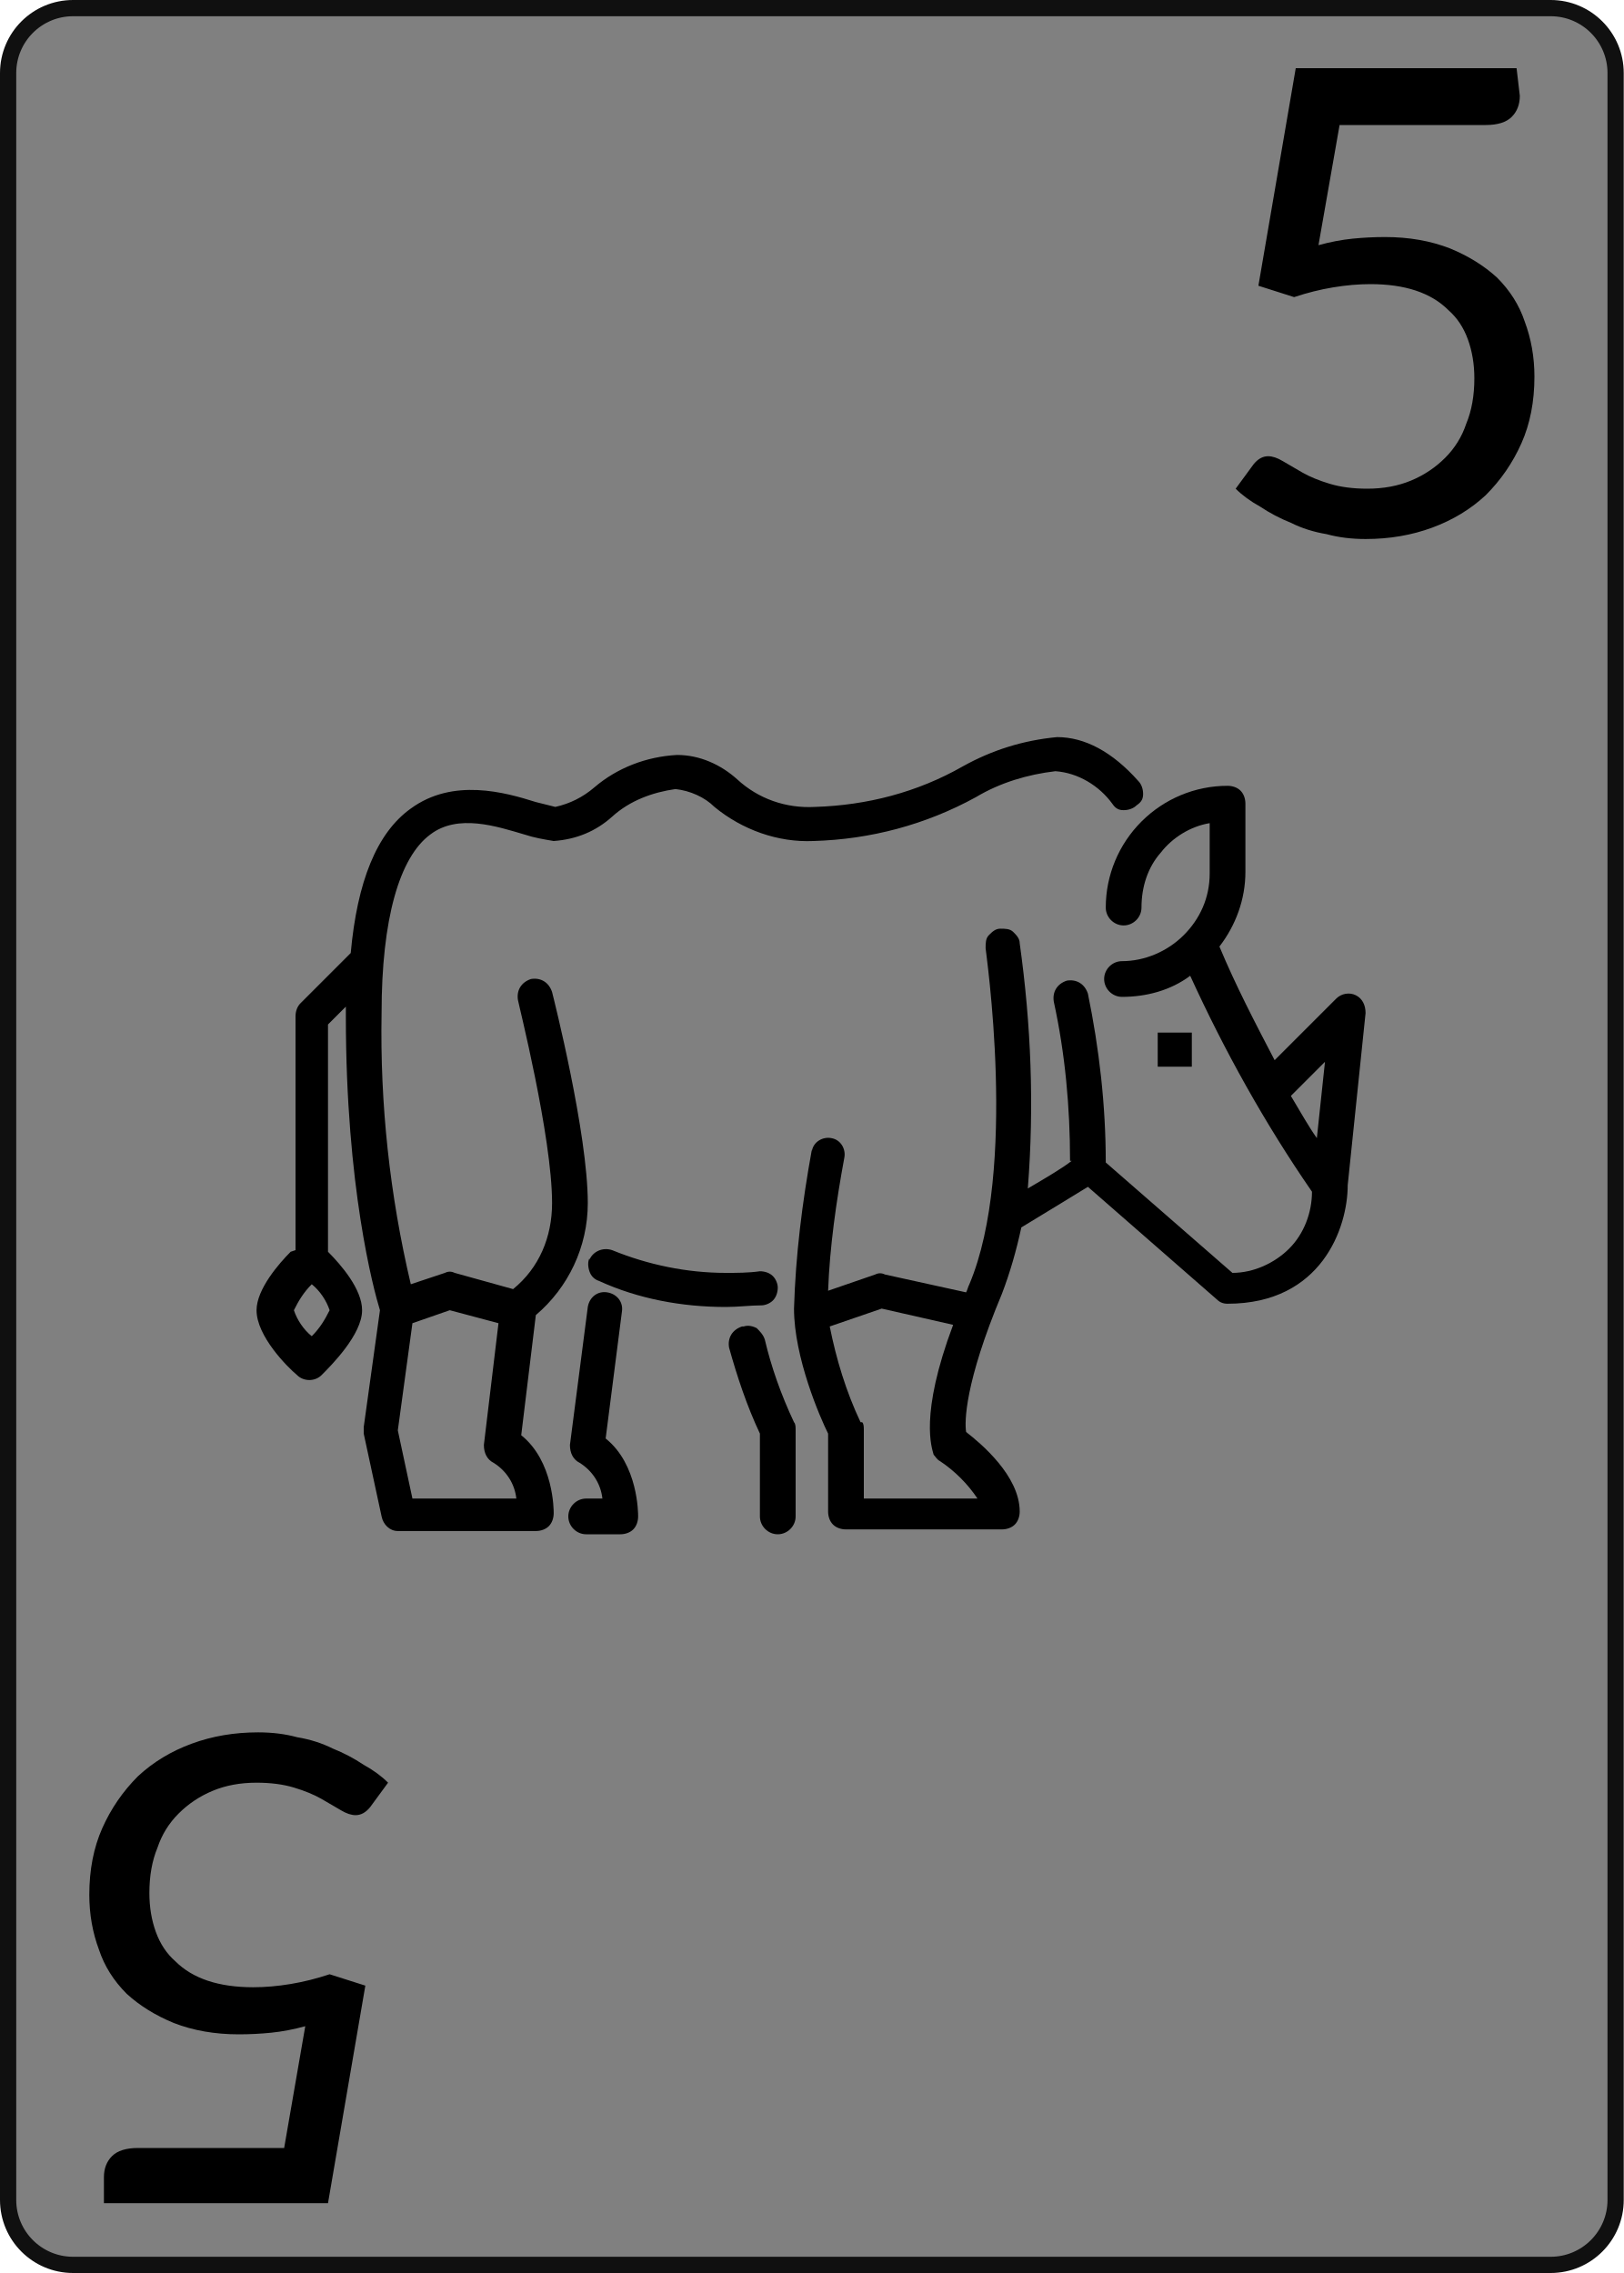
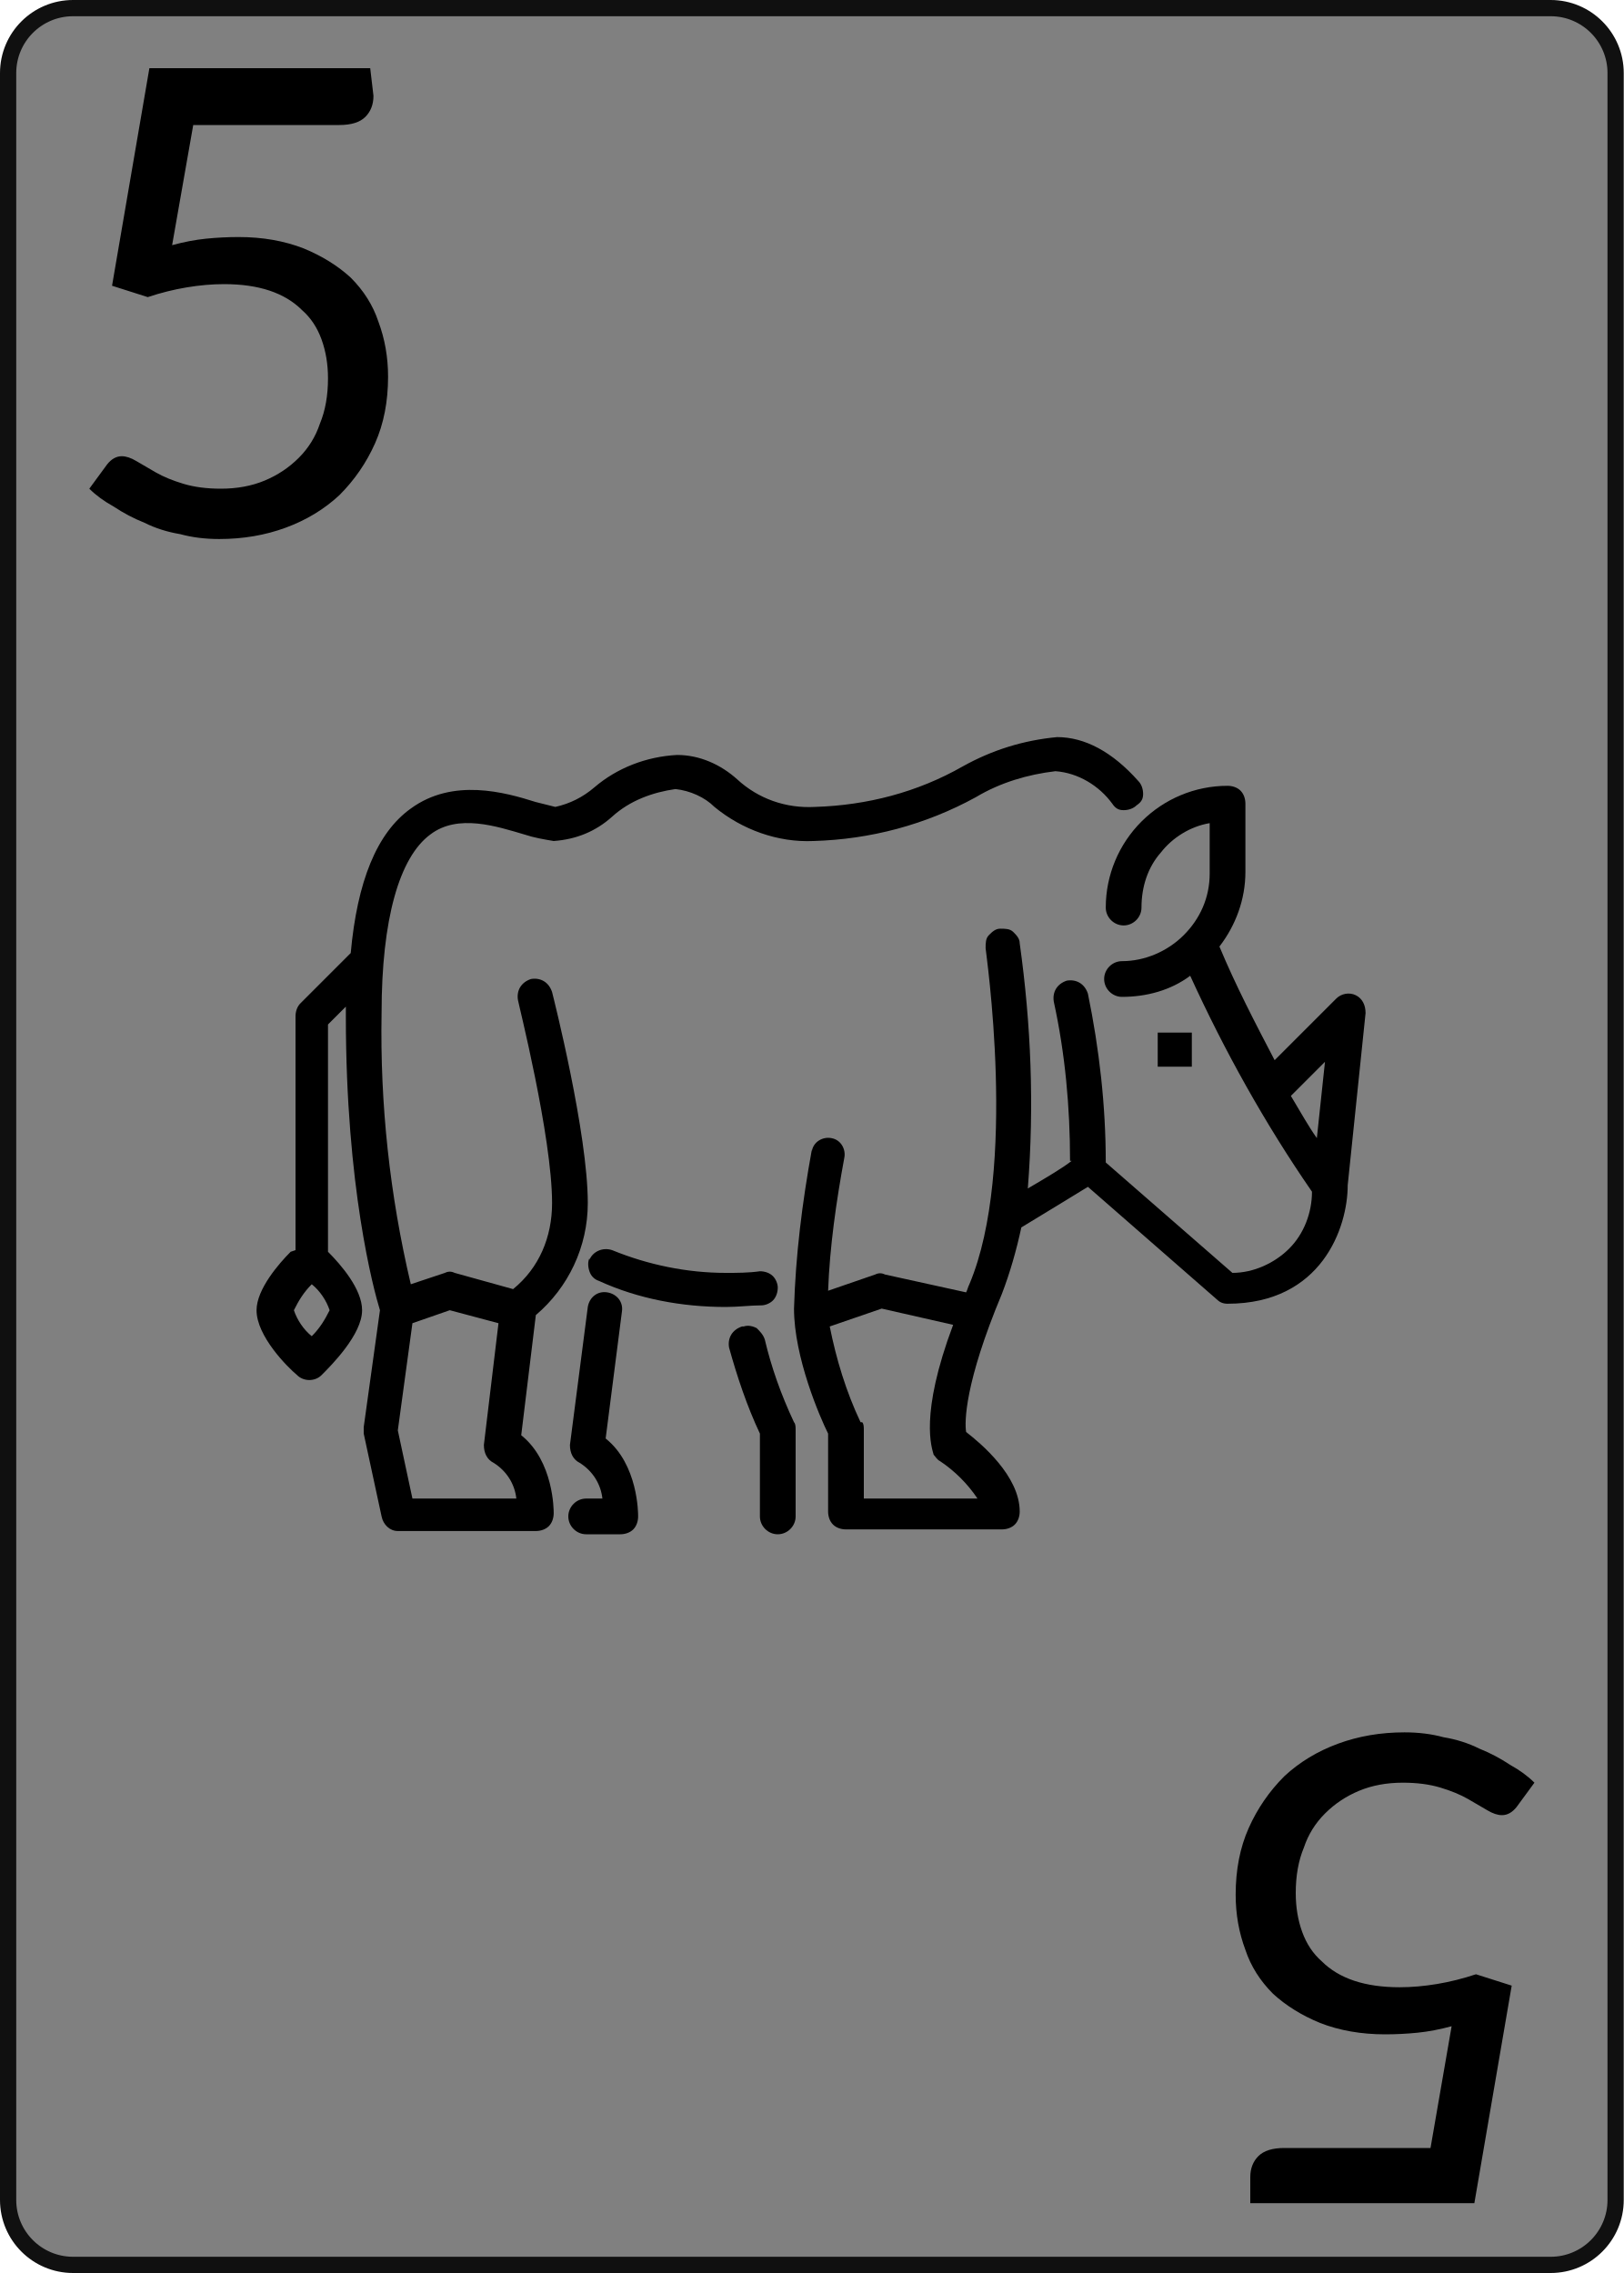
<svg xmlns="http://www.w3.org/2000/svg" width="100px" height="140px" viewbox="0 0 100 140">
  <rect x="0.5" y="0.5" width="99px" height="139px" rx="4px" ry="4px" style="fill:#808080;stroke-width:1px;stroke:#101010" />
  <g id="rhino">
    <path style="fill:#000000;stroke:none" d="m 36.2,92.3 h 0.9 c -0.1,-0.9 -0.6,-1.7 -1.4,-2.2 -0.4,-0.2 -0.6,-0.6 -0.6,-1.1 l 1.1,-8.5 c 0.1,-0.6 0.6,-1.0 1.2,-0.9 0.6,0.1 1.0,0.6 0.9,1.2 l -1.0,7.8 c 2.0,1.6 2.0,4.6 2.0,4.8 0,0.3 -0.1,0.6 -0.3,0.8 -0.2,0.2 -0.5,0.3 -0.8,0.3 h -2.1 c -0.6,0 -1.1,-0.5 -1.1,-1.1 0,-0.6 0.5,-1.1 1.1,-1.1 z" />
    <path style="fill:#000000;stroke:none" d="m 45.8,81.7 c 0.3,-0.1 0.6,0 0.8,0.1 0.2,0.2 0.4,0.4 0.5,0.7 0.4,1.7 1.0,3.4 1.8,5.1 0.1,0.1 0.1,0.3 0.1,0.5 v 5.3 c 0,0.6 -0.5,1.1 -1.1,1.1 -0.6,0 -1.1,-0.5 -1.1,-1.1 v -5.1 c -0.8,-1.7 -1.4,-3.5 -1.9,-5.3 -0.1,-0.6 0.2,-1.1 0.8,-1.3 z" />
    <path style="fill:#000000;stroke:none" d="m 36.3,77.6 c 0.2,-0.5 0.8,-0.8 1.4,-0.6 2.2,0.9 4.6,1.4 7.0,1.4 0.7,0 1.4,0 2.1,-0.1 0.3,0 0.6,0.1 0.8,0.3 0.2,0.2 0.3,0.5 0.3,0.7 0,0.3 -0.1,0.6 -0.3,0.8 -0.2,0.2 -0.5,0.3 -0.7,0.3 -0.7,0 -1.4,0.1 -2.2,0.1 -2.7,0 -5.4,-0.5 -7.8,-1.6 -0.3,-0.1 -0.5,-0.3 -0.6,-0.6 -0.1,-0.3 -0.1,-0.6 0,-0.8 z" />
    <path style="fill:#000000;stroke:none" d="m 50.0,70.9 c 0.1,-0.6 0.7,-0.9 1.2,-0.8 0.6,0.1 0.9,0.7 0.8,1.2 -0.5,2.7 -0.9,5.5 -1.0,8.2 L 53.9,78.5 c 0.2,-0.1 0.4,-0.1 0.6,0 l 5.0,1.1 c 0.1,-0.2 0.1,-0.3 0.2,-0.5 3.0,-7.1 1.0,-20.5 1.0,-20.7 v 0 c 0,-0.3 0,-0.6 0.2,-0.8 0.2,-0.2 0.4,-0.4 0.7,-0.4 0.3,0 0.6,0 0.8,0.2 0.2,0.2 0.4,0.4 0.4,0.7 0.7,5.0 0.9,10.0 0.5,15.1 1.2,-0.7 2.2,-1.3 2.7,-1.7 H 65.9 c 0,-3.3 -0.3,-6.6 -1.0,-9.8 -0.1,-0.6 0.2,-1.1 0.8,-1.3 0.6,-0.1 1.1,0.2 1.3,0.8 0.7,3.4 1.1,6.9 1.1,10.4 l 7.8,6.8 c 1.3,0 2.6,-0.6 3.5,-1.5 0.9,-0.9 1.4,-2.2 1.4,-3.5 -2.9,-4.2 -5.4,-8.7 -7.5,-13.3 -1.2,0.9 -2.7,1.3 -4.2,1.3 -0.6,0 -1.1,-0.5 -1.1,-1.1 0,-0.6 0.5,-1.1 1.1,-1.1 1.4,0 2.8,-0.6 3.8,-1.6 1.0,-1.0 1.6,-2.3 1.6,-3.8 v -3.1 c -1.2,0.2 -2.3,0.9 -3.0,1.8 -0.8,0.9 -1.2,2.1 -1.2,3.4 0,0.6 -0.5,1.1 -1.1,1.1 -0.6,0 -1.1,-0.5 -1.1,-1.1 0,-2.0 0.8,-3.9 2.2,-5.3 1.4,-1.4 3.3,-2.2 5.3,-2.2 0.3,0 0.6,0.1 0.8,0.3 0.2,0.2 0.3,0.5 0.3,0.8 v 4.2 c 0,1.7 -0.6,3.3 -1.6,4.6 1.0,2.4 2.2,4.7 3.4,7.0 l 3.8,-3.8 c 0.3,-0.3 0.8,-0.4 1.2,-0.2 0.4,0.2 0.6,0.6 0.6,1.1 l -1.1,10.6 c 0,2.6 -1.6,7.3 -7.4,7.3 -0.3,0 -0.5,-0.1 -0.7,-0.3 l -7.9,-6.9 c -0.8,0.5 -2.3,1.4 -4.1,2.5 -0.3,1.4 -0.7,2.8 -1.2,4.1 -2.3,5.5 -2.3,7.9 -2.2,8.5 0.9,0.7 3.3,2.7 3.3,4.9 v 0 c 0,0.3 -0.1,0.6 -0.3,0.8 -0.2,0.2 -0.5,0.3 -0.8,0.3 h -9.6 c -0.3,0 -0.6,-0.1 -0.8,-0.3 -0.2,-0.2 -0.3,-0.5 -0.3,-0.8 V 88.3 c -0.5,-1.0 -2.1,-4.7 -2.1,-7.7 0.1,-3.3 0.5,-6.5 1.1,-9.8 z m 29.5,-3.4 c 0.6,1.0 1.1,1.9 1.6,2.6 l 0.5,-4.7 z M 53.1,87.6 c 0.1,0.1 0.1,0.3 0.1,0.5 v 4.2 H 60.2 C 59.6,91.4 58.8,90.6 57.9,90.0 57.7,89.9 57.6,89.7 57.5,89.6 57.4,89.2 56.6,87.2 58.7,81.6 l -4.4,-1.0 -3.2,1.1 c 0.4,2.0 1.0,4.0 1.9,5.9 z" />
    <path style="fill:#000000;stroke:none" d="M 18.2,77.0 V 62.6 c 0,-0.3 0.1,-0.6 0.3,-0.8 l 3.1,-3.1 c 0.4,-4.4 1.6,-7.4 3.7,-8.9 2.6,-1.9 5.8,-1.0 7.7,-0.4 v 0 c 0.4,0.1 0.8,0.2 1.2,0.3 0.9,-0.2 1.7,-0.6 2.4,-1.2 1.4,-1.2 3.2,-1.9 5.1,-2.0 1.4,0 2.7,0.6 3.7,1.5 1.3,1.2 3.0,1.8 4.8,1.7 3.2,-0.1 6.3,-0.9 9.1,-2.5 1.8,-1.0 3.7,-1.6 5.8,-1.8 1.7,0 3.4,0.9 5.0,2.7 0.2,0.2 0.3,0.5 0.3,0.8 0,0.3 -0.1,0.5 -0.4,0.7 -0.2,0.2 -0.5,0.3 -0.8,0.3 -0.3,0 -0.5,-0.1 -0.7,-0.4 -0.8,-1.1 -2.1,-1.9 -3.5,-2.0 -1.7,0.2 -3.4,0.7 -4.9,1.6 -3.1,1.7 -6.5,2.6 -10.0,2.7 -2.2,0.1 -4.4,-0.7 -6.1,-2.1 -0.6,-0.6 -1.5,-1.0 -2.4,-1.1 -1.4,0.2 -2.8,0.7 -3.9,1.7 -1.0,0.9 -2.2,1.4 -3.6,1.5 -0.6,-0.1 -1.2,-0.2 -1.8,-0.4 -1.7,-0.5 -4.1,-1.3 -5.8,0 -1.9,1.4 -3.0,5.2 -3.0,11.0 -0.1,5.6 0.5,11.2 1.8,16.7 l 2.1,-0.7 v 0 c 0.2,-0.1 0.4,-0.1 0.6,0 l 3.6,1.0 v 0 c 1.6,-1.3 2.4,-3.2 2.4,-5.3 0,-4.1 -2.1,-12.4 -2.1,-12.5 -0.1,-0.6 0.2,-1.1 0.8,-1.3 0.6,-0.1 1.1,0.2 1.3,0.8 0.1,0.4 2.2,8.7 2.2,13.0 0,2.7 -1.2,5.2 -3.2,6.9 l -0.9,7.4 c 2.0,1.6 2.0,4.6 2.0,4.8 0,0.3 -0.1,0.6 -0.3,0.8 -0.2,0.2 -0.5,0.3 -0.8,0.3 h -8.5 c -0.5,0 -0.9,-0.4 -1.0,-0.9 L 22.4,88.3 c 0,-0.1 0,-0.2 0,-0.4 l 1.0,-7.2 c -0.4,-1.3 -2.1,-7.6 -2.1,-18.1 0,-0.2 0,-0.4 0,-0.6 l -1.1,1.1 v 14.0 c 0.8,0.8 2.1,2.3 2.1,3.6 0,1.5 -1.9,3.4 -2.5,4.0 -0.4,0.4 -1.1,0.4 -1.5,0 -0.6,-0.5 -2.5,-2.4 -2.5,-4.0 0,-1.3 1.4,-2.9 2.1,-3.6 z m 7.2,15.3 h 6.4 c -0.1,-0.9 -0.6,-1.7 -1.4,-2.2 -0.4,-0.2 -0.6,-0.6 -0.6,-1.1 l 0.9,-7.5 -3.0,-0.8 -2.3,0.8 -0.9,6.6 z M 19.2,82.3 c 0.5,-0.5 0.8,-1.0 1.1,-1.6 -0.2,-0.6 -0.6,-1.2 -1.1,-1.6 -0.5,0.5 -0.8,1.0 -1.1,1.6 0.2,0.6 0.6,1.2 1.1,1.6 z" />
    <path style="fill:#000000;stroke:none" d="m 73.4,63.6 h -2.1 v 2.1 h 2.1 z" />
  </g>
-   <path id="number-top-right" style="fill:#000000;stroke:none" d="m 93.6,5.9 q 0,0.8 -0.5,1.3 -0.5,0.5 -1.6,0.5 h -9 L 81.2,15.1 q 1.1,-0.3 2.1,-0.4 1.0,-0.1 2.0,-0.1 2.2,0 4.0,0.7 1.7,0.7 2.9,1.8 1.2,1.2 1.7,2.7 0.6,1.6 0.6,3.4 0,2.3 -0.8,4.1 -0.8,1.8 -2.2,3.2 -1.4,1.3 -3.3,2.0 -1.9,0.7 -4.1,0.7 -1.3,0 -2.4,-0.3 -1.2,-0.2 -2.2,-0.7 -1.0,-0.4 -1.9,-1.0 -0.9,-0.5 -1.5,-1.1 l 1.1,-1.5 q 0.4,-0.5 0.9,-0.5 0.4,0 0.9,0.3 0.5,0.3 1.2,0.7 0.7,0.4 1.7,0.7 1.0,0.3 2.3,0.3 1.5,0 2.7,-0.5 1.2,-0.5 2.1,-1.4 0.9,-0.9 1.3,-2.1 0.5,-1.2 0.5,-2.8 0,-1.3 -0.4,-2.4 -0.4,-1.1 -1.2,-1.8 -0.8,-0.8 -2.0,-1.2 -1.2,-0.4 -2.8,-0.4 -1.1,0 -2.3,0.2 -1.2,0.2 -2.4,0.6 l -2.2,-0.7 2.3,-13.4 h 13.6 z" />
-   <path id="number-bottom-left" style="fill:#000000;stroke:none" d="m 6.4,134.1 q 0,-0.8 0.5,-1.3 0.5,-0.5 1.6,-0.5 h 9 l 1.3,-7.5 q -1.1,0.3 -2.1,0.4 -1.0,0.1 -2.0,0.1 -2.2,0 -4.0,-0.7 -1.7,-0.7 -2.9,-1.8 -1.2,-1.2 -1.7,-2.7 -0.6,-1.6 -0.6,-3.4 0,-2.3 0.8,-4.1 0.8,-1.8 2.2,-3.2 1.4,-1.3 3.3,-2.0 1.9,-0.7 4.1,-0.7 1.3,0 2.4,0.3 1.2,0.2 2.2,0.7 1,0.4 1.9,1.0 0.9,0.5 1.5,1.1 l -1.1,1.5 q -0.4,0.5 -0.9,0.5 -0.4,0 -0.9,-0.3 -0.5,-0.3 -1.2,-0.7 -0.7,-0.4 -1.7,-0.7 -1.0,-0.3 -2.3,-0.3 -1.5,0 -2.7,0.5 -1.2,0.5 -2.1,1.4 -0.9,0.9 -1.3,2.1 -0.5,1.2 -0.5,2.8 0,1.3 0.4,2.4 0.4,1.1 1.2,1.8 0.8,0.8 2.0,1.2 1.2,0.4 2.8,0.4 1.1,0 2.3,-0.2 1.2,-0.2 2.4,-0.6 l 2.2,0.7 -2.3,13.4 H 6.4 Z" />
+   <path id="number-top-left" style="fill:#000000;stroke:none" d="M 23.0,5.9 Q 23.0,6.7 22.5,7.2 22.0,7.7 20.9,7.7 h -9.0 l -1.3,7.4 q 1.1,-0.3 2.1,-0.4 1.0,-0.1 2.0,-0.1 2.2,0 4.0,0.7 1.7,0.7 2.9,1.8 1.2,1.2 1.7,2.7 0.6,1.6 0.6,3.4 0,2.3 -0.8,4.1 -0.8,1.8 -2.2,3.2 -1.4,1.3 -3.3,2.0 -1.9,0.7 -4.1,0.7 -1.3,0 -2.4,-0.3 Q 9.9,32.7 8.9,32.2 7.9,31.8 7.0,31.2 6.1,30.7 5.5,30.1 l 1.1,-1.5 q 0.4,-0.5 0.9,-0.5 0.4,0 0.9,0.3 0.5,0.3 1.2,0.7 0.7,0.4 1.7,0.7 1.0,0.3 2.3,0.3 1.5,0 2.7,-0.5 1.2,-0.5 2.1,-1.4 0.9,-0.9 1.3,-2.1 0.5,-1.2 0.5,-2.8 0,-1.3 -0.4,-2.4 -0.4,-1.1 -1.2,-1.8 -0.8,-0.8 -2,-1.2 -1.2,-0.4 -2.8,-0.4 -1.1,0 -2.3,0.2 -1.2,0.2 -2.4,0.6 L 6.9,17.6 9.2,4.2 h 13.6 z" />
+   <path id="number-bottom-right" style="fill:#000000;stroke:none" d="m 77.0,134.1 q 0,-0.8 0.5,-1.3 0.5,-0.5 1.6,-0.5 h 9.0 l 1.3,-7.5 q -1.1,0.3 -2.1,0.4 -1.0,0.1 -2.0,0.1 -2.2,0 -4.0,-0.7 -1.7,-0.7 -2.9,-1.8 -1.2,-1.2 -1.7,-2.7 -0.6,-1.6 -0.6,-3.4 0,-2.3 0.8,-4.1 0.8,-1.8 2.2,-3.2 1.4,-1.3 3.3,-2.0 1.9,-0.7 4.1,-0.7 1.3,0 2.4,0.3 1.2,0.2 2.2,0.7 1.0,0.4 1.9,1.0 0.9,0.5 1.5,1.1 l -1.1,1.5 q -0.4,0.5 -0.9,0.5 -0.4,0 -0.9,-0.3 -0.5,-0.3 -1.2,-0.7 -0.7,-0.4 -1.7,-0.7 -1.0,-0.3 -2.3,-0.3 -1.5,0 -2.7,0.5 -1.2,0.5 -2.1,1.4 -0.9,0.9 -1.3,2.1 -0.5,1.2 -0.5,2.8 0,1.3 0.4,2.4 0.4,1.1 1.2,1.8 0.8,0.8 2.0,1.2 1.2,0.4 2.8,0.4 1.1,0 2.3,-0.2 1.2,-0.2 2.4,-0.6 l 2.2,0.7 -2.3,13.4 H 77.0 Z" />
</svg>
